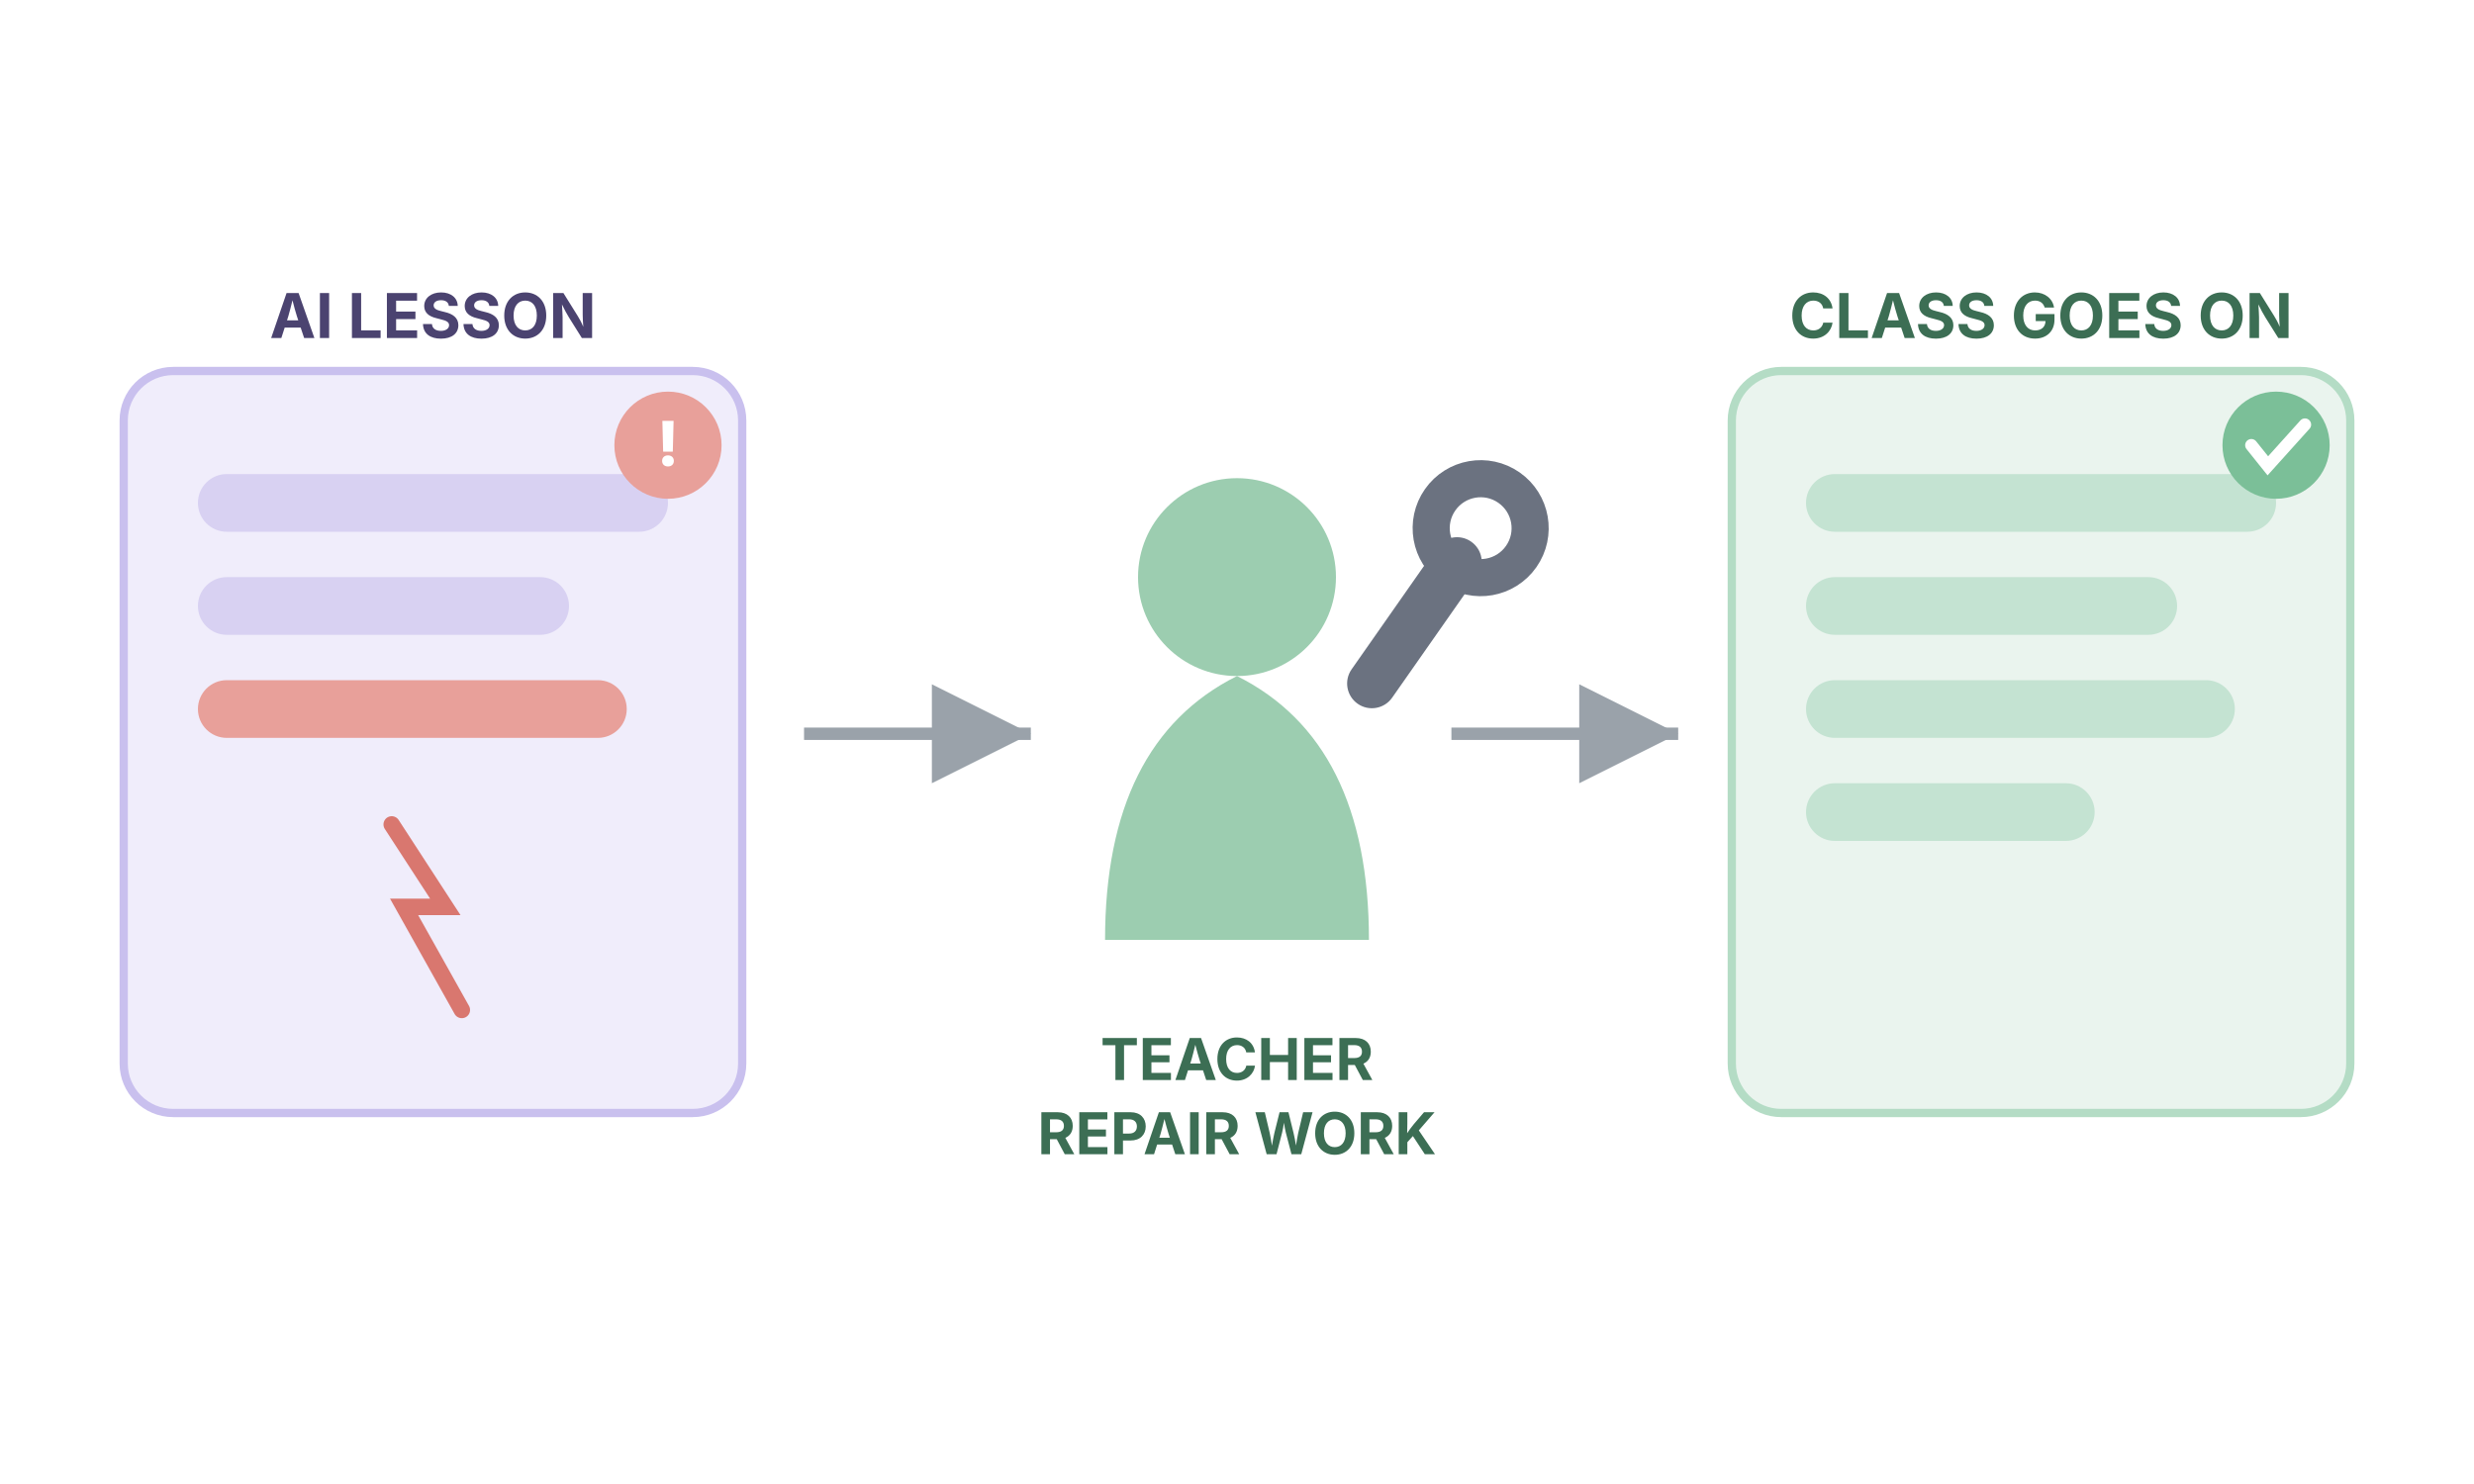
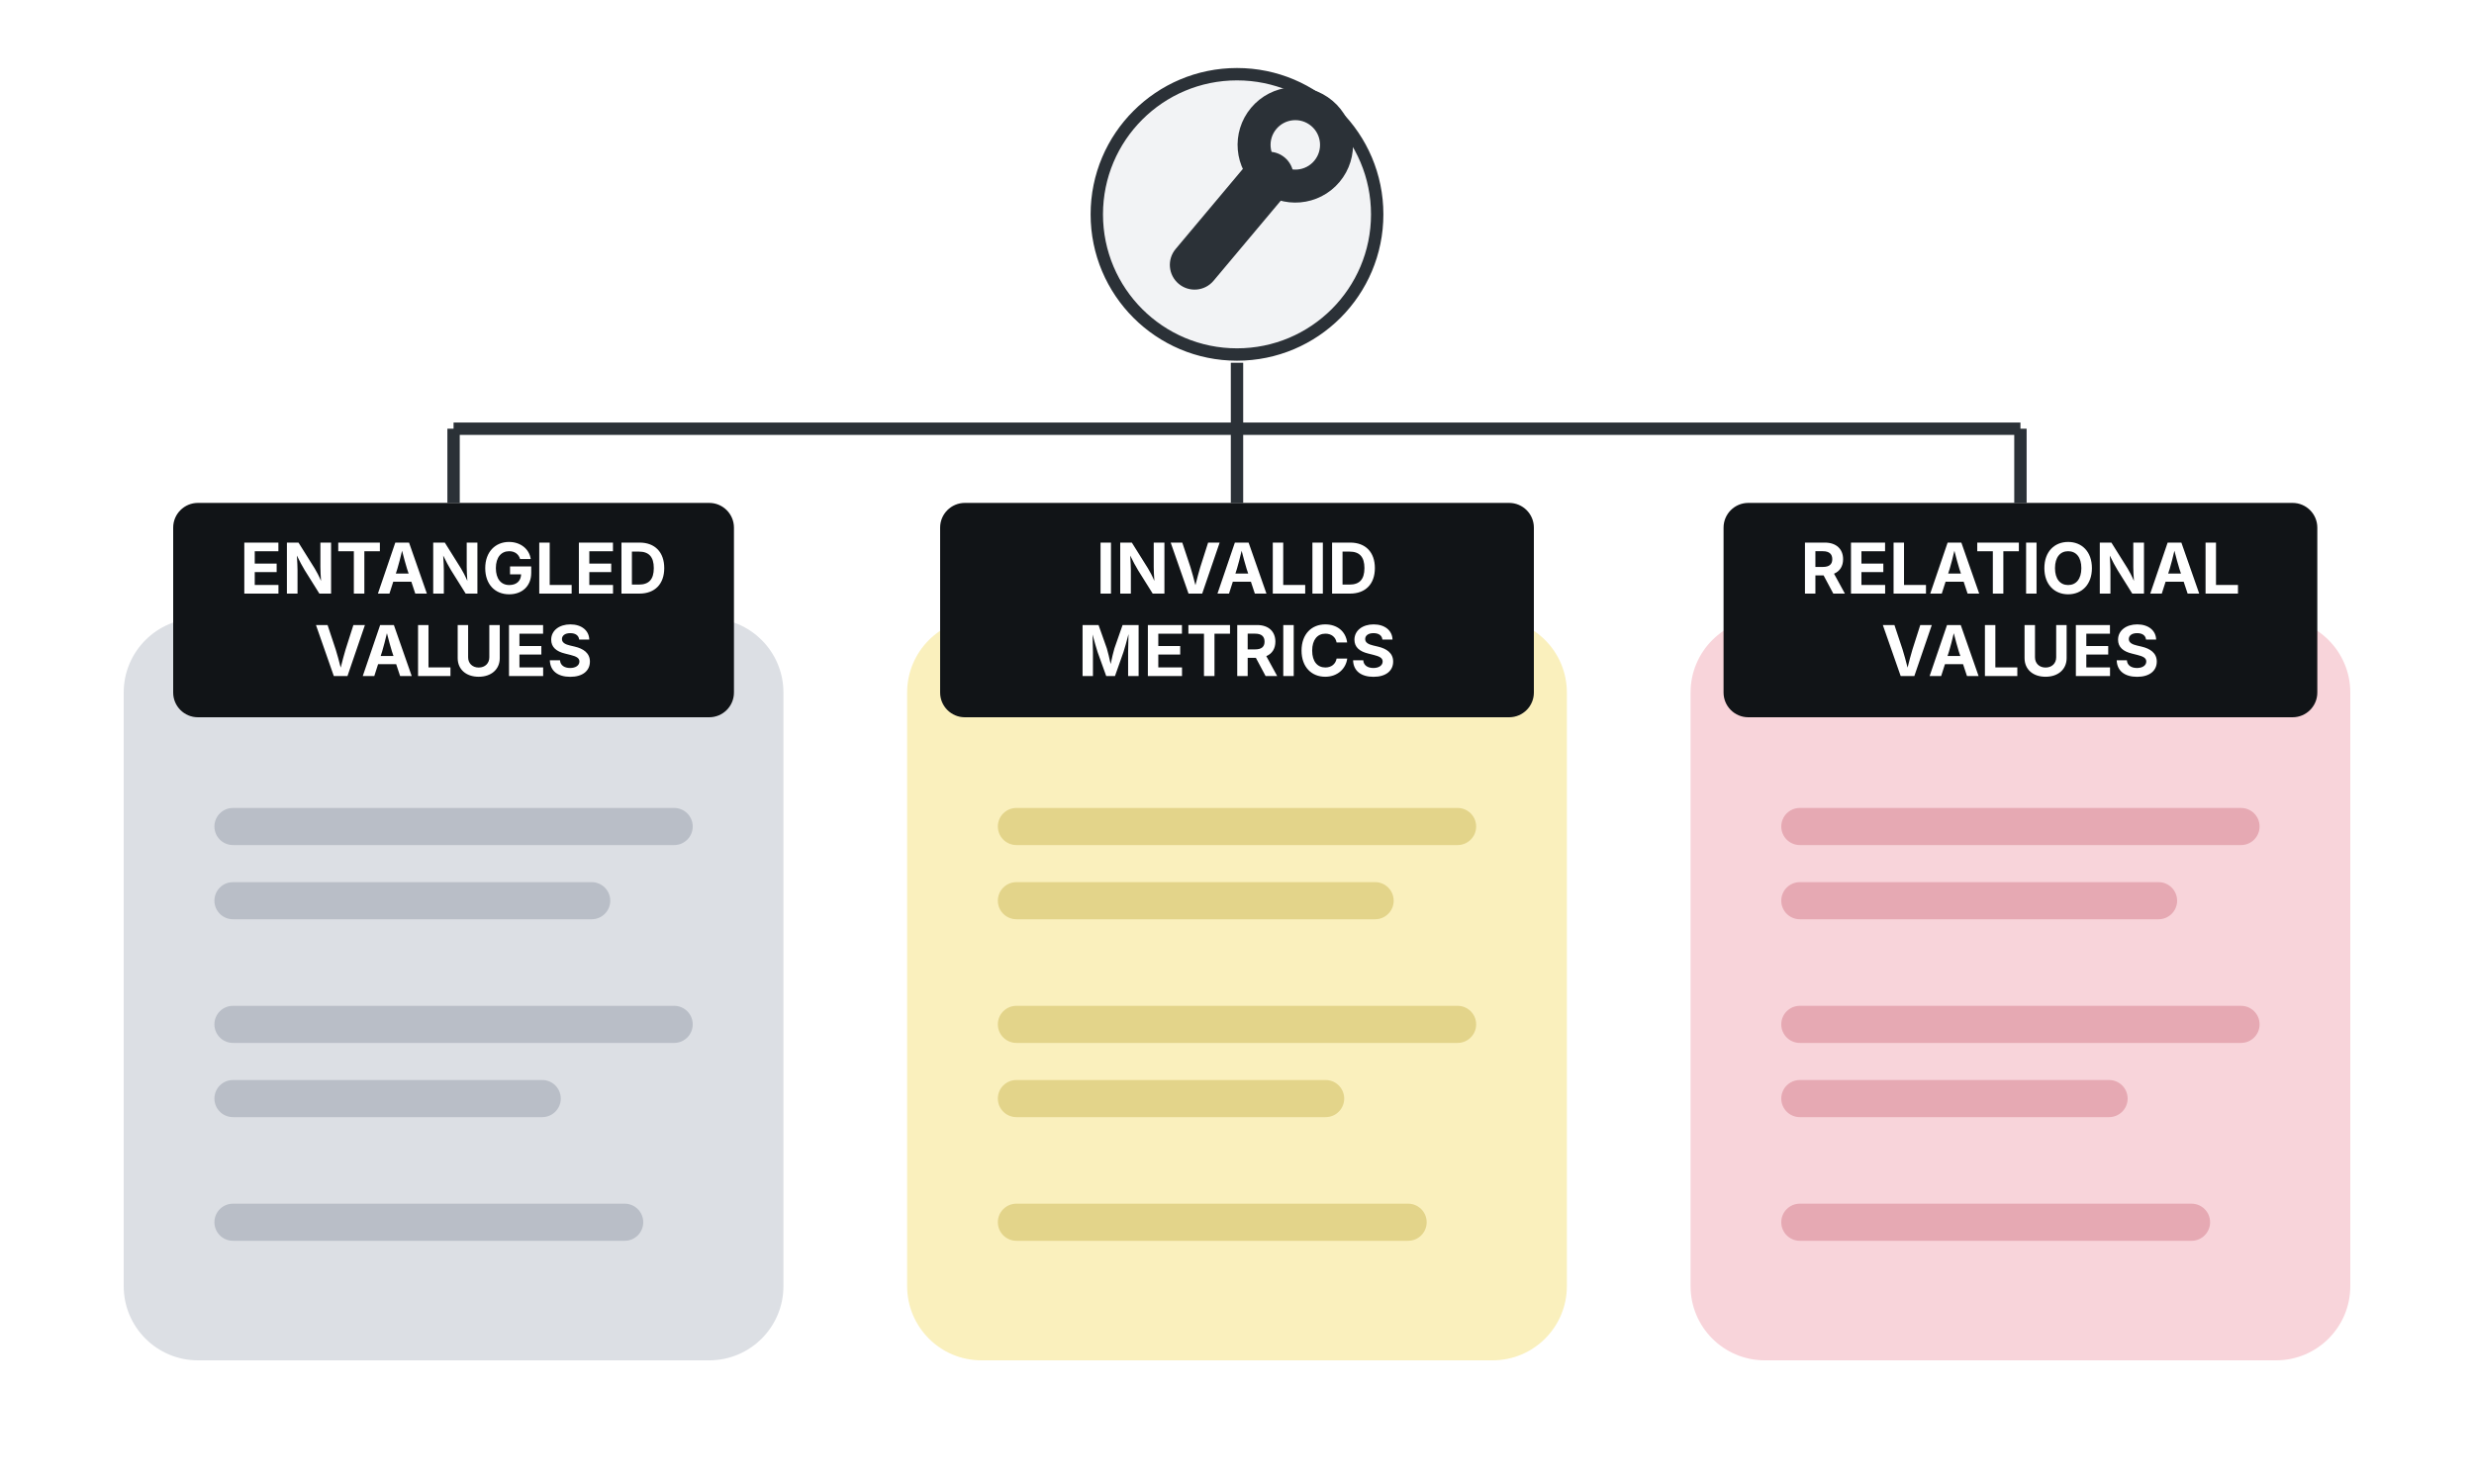
- <svg xmlns="http://www.w3.org/2000/svg" viewBox="0 0 600 360" font-family="Inter,-apple-system,Segoe UI,sans-serif">
+ <svg xmlns="http://www.w3.org/2000/svg" viewBox="0 0 600 360" font-family="-apple-system,Segoe UI,sans-serif">
  <rect width="600" height="360" fill="#ffffff" />
+   <circle cx="300" cy="52" r="34" fill="#f2f3f5" stroke="#2b3137" stroke-width="3" />
+   <g transform="rotate(40 300 52)">
+     <rect x="294" y="34" width="12" height="40" rx="6" fill="#2b3137" />
+     <circle cx="300" cy="30" r="10" fill="none" stroke="#2b3137" stroke-width="8" />
+   </g>
+   <path d="M 300 88 L 300 104 M 110 104 L 490 104 M 110 104 L 110 122 M 300 104 L 300 122 M 490 104 L 490 122" stroke="#2b3137" stroke-width="3" fill="none" />
  <g>
-     <rect x="30" y="90" width="150" height="180" rx="12" fill="#f0edfb" stroke="#c9c0ee" stroke-width="2" />
-     <rect x="48" y="115" width="114" height="14" rx="7" fill="#d8d1f2" />
-     <rect x="48" y="140" width="90" height="14" rx="7" fill="#d8d1f2" />
-     <rect x="48" y="165" width="104" height="14" rx="7" fill="#e8a09a" />
-     <path d="M 95 200 L 108 220 L 98 220 L 112 245" stroke="#d9776f" stroke-width="4" fill="none" stroke-linecap="round" />
-     <text x="105" y="82" font-size="15" font-weight="700" fill="#4b4370" text-anchor="middle">AI LESSON</text>
-     <circle cx="162" cy="108" r="13" fill="#e8a09a" />
-     <text x="162" y="113" font-size="15" font-weight="800" fill="#ffffff" text-anchor="middle">!</text>
+     <rect x="30" y="150" width="160" height="180" rx="18" fill="#dcdfe4" />
+     <rect x="42" y="122" width="136" height="52" rx="6" fill="#111417" />
+     <text x="110" y="144" font-size="17" font-weight="700" fill="#ffffff" text-anchor="middle">ENTANGLED</text>
+     <text x="110" y="164" font-size="17" font-weight="700" fill="#ffffff" text-anchor="middle">VALUES</text>
+     <g fill="#b9bec7">
+       <rect x="52" y="196" width="116" height="9" rx="4.5" />
+       <rect x="52" y="214" width="96" height="9" rx="4.5" />
+       <rect x="52" y="244" width="116" height="9" rx="4.5" />
+       <rect x="52" y="262" width="84" height="9" rx="4.5" />
+       <rect x="52" y="292" width="104" height="9" rx="4.5" />
+     </g>
  </g>
  <g>
-     <circle cx="300" cy="140" r="24" fill="#9ccdb0" />
-     <path d="M 300 164 Q 268 180 268 228 L 332 228 Q 332 180 300 164 Z" fill="#9ccdb0" />
-     <g transform="rotate(35 345 150)">
-       <rect x="338" y="128" width="12" height="48" rx="6" fill="#6b7280" />
-       <circle cx="344" cy="124" r="12" fill="none" stroke="#6b7280" stroke-width="9" />
+     <rect x="220" y="150" width="160" height="180" rx="18" fill="#faf0bd" />
+     <rect x="228" y="122" width="144" height="52" rx="6" fill="#111417" />
+     <text x="300" y="144" font-size="17" font-weight="700" fill="#ffffff" text-anchor="middle">INVALID</text>
+     <text x="300" y="164" font-size="17" font-weight="700" fill="#ffffff" text-anchor="middle">METRICS</text>
+     <g fill="#e3d48a">
+       <rect x="242" y="196" width="116" height="9" rx="4.5" />
+       <rect x="242" y="214" width="96" height="9" rx="4.5" />
+       <rect x="242" y="244" width="116" height="9" rx="4.5" />
+       <rect x="242" y="262" width="84" height="9" rx="4.5" />
+       <rect x="242" y="292" width="104" height="9" rx="4.5" />
    </g>
-     <text x="300" y="262" font-size="14" font-weight="700" fill="#3c6e54" text-anchor="middle">TEACHER</text>
-     <text x="300" y="280" font-size="14" font-weight="700" fill="#3c6e54" text-anchor="middle">REPAIR WORK</text>
  </g>
-   <path d="M 195 178 L 250 178" stroke="#9aa2aa" stroke-width="3" marker-end="url(#a)" />
-   <path d="M 352 178 L 407 178" stroke="#9aa2aa" stroke-width="3" marker-end="url(#a)" />
-   <defs>
-     <marker id="a" markerWidth="10" markerHeight="10" refX="8" refY="4" orient="auto">
-       <path d="M0,0 L8,4 L0,8 Z" fill="#9aa2aa" />
-     </marker>
-   </defs>
  <g>
-     <rect x="420" y="90" width="150" height="180" rx="12" fill="#eaf4ee" stroke="#b4dcc5" stroke-width="2" />
-     <rect x="438" y="115" width="114" height="14" rx="7" fill="#c4e3d2" />
-     <rect x="438" y="140" width="90" height="14" rx="7" fill="#c4e3d2" />
-     <rect x="438" y="165" width="104" height="14" rx="7" fill="#c4e3d2" />
-     <rect x="438" y="190" width="70" height="14" rx="7" fill="#c4e3d2" />
-     <circle cx="552" cy="108" r="13" fill="#7bbf98" />
-     <path d="M 546 108 L 550 113 L 559 103" stroke="#ffffff" stroke-width="3" fill="none" stroke-linecap="round" />
-     <text x="495" y="82" font-size="15" font-weight="700" fill="#3c6e54" text-anchor="middle">CLASS GOES ON</text>
+     <rect x="410" y="150" width="160" height="180" rx="18" fill="#f8d4da" />
+     <rect x="418" y="122" width="144" height="52" rx="6" fill="#111417" />
+     <text x="490" y="144" font-size="17" font-weight="700" fill="#ffffff" text-anchor="middle">RELATIONAL</text>
+     <text x="490" y="164" font-size="17" font-weight="700" fill="#ffffff" text-anchor="middle">VALUES</text>
+     <g fill="#e6a9b3">
+       <rect x="432" y="196" width="116" height="9" rx="4.5" />
+       <rect x="432" y="214" width="96" height="9" rx="4.5" />
+       <rect x="432" y="244" width="116" height="9" rx="4.5" />
+       <rect x="432" y="262" width="84" height="9" rx="4.5" />
+       <rect x="432" y="292" width="104" height="9" rx="4.5" />
+     </g>
  </g>
</svg>
